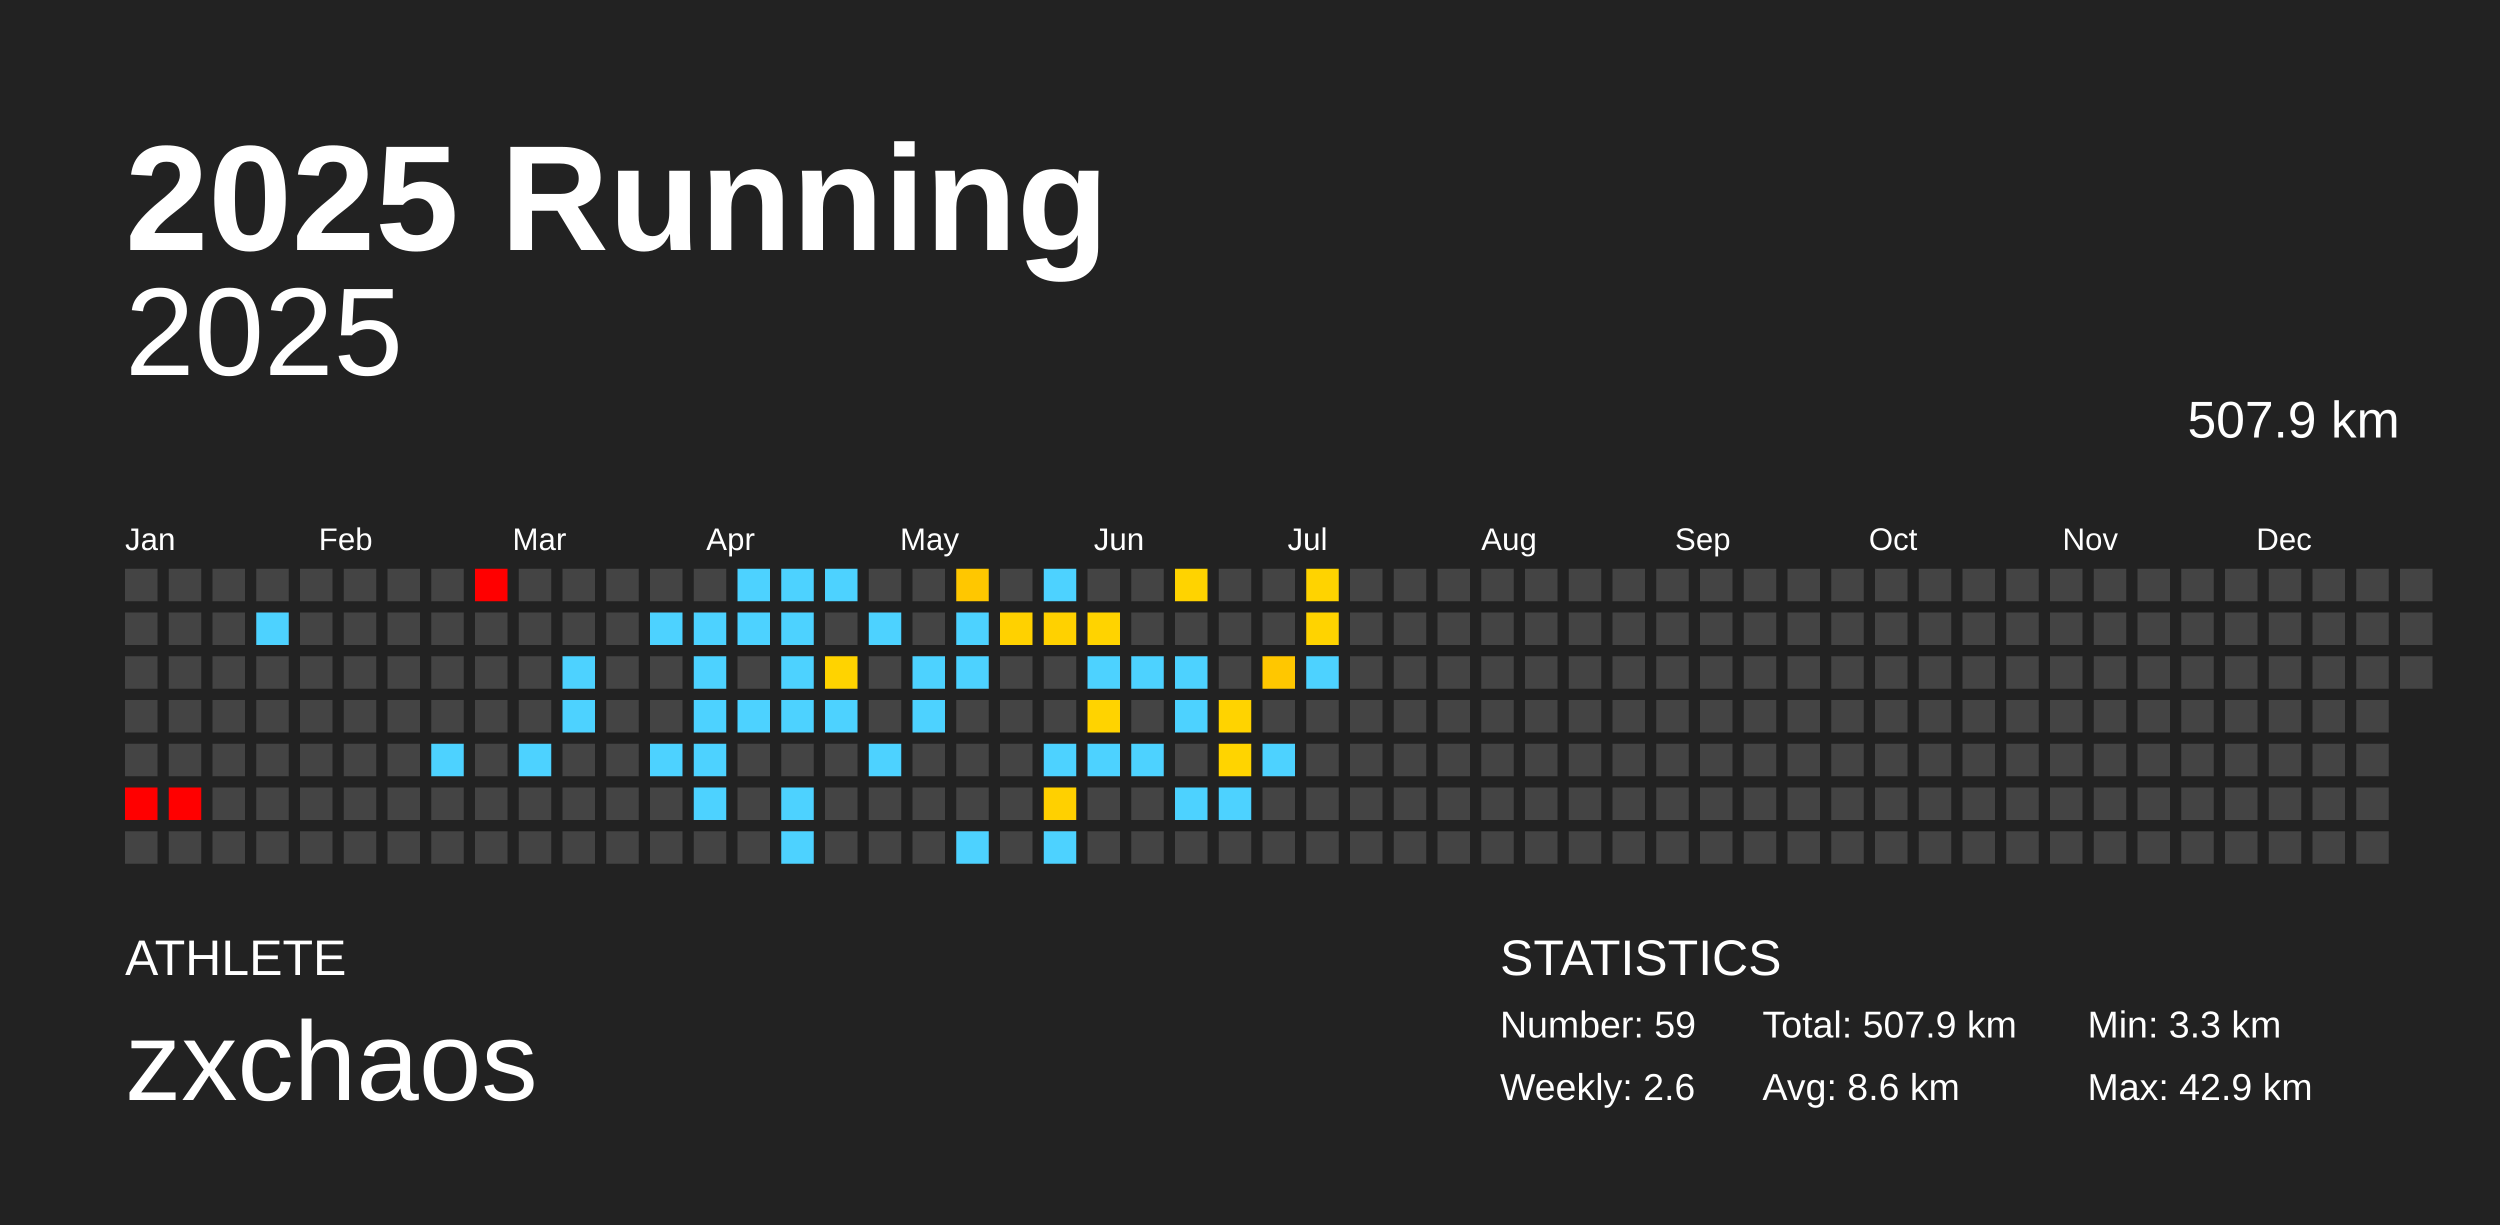
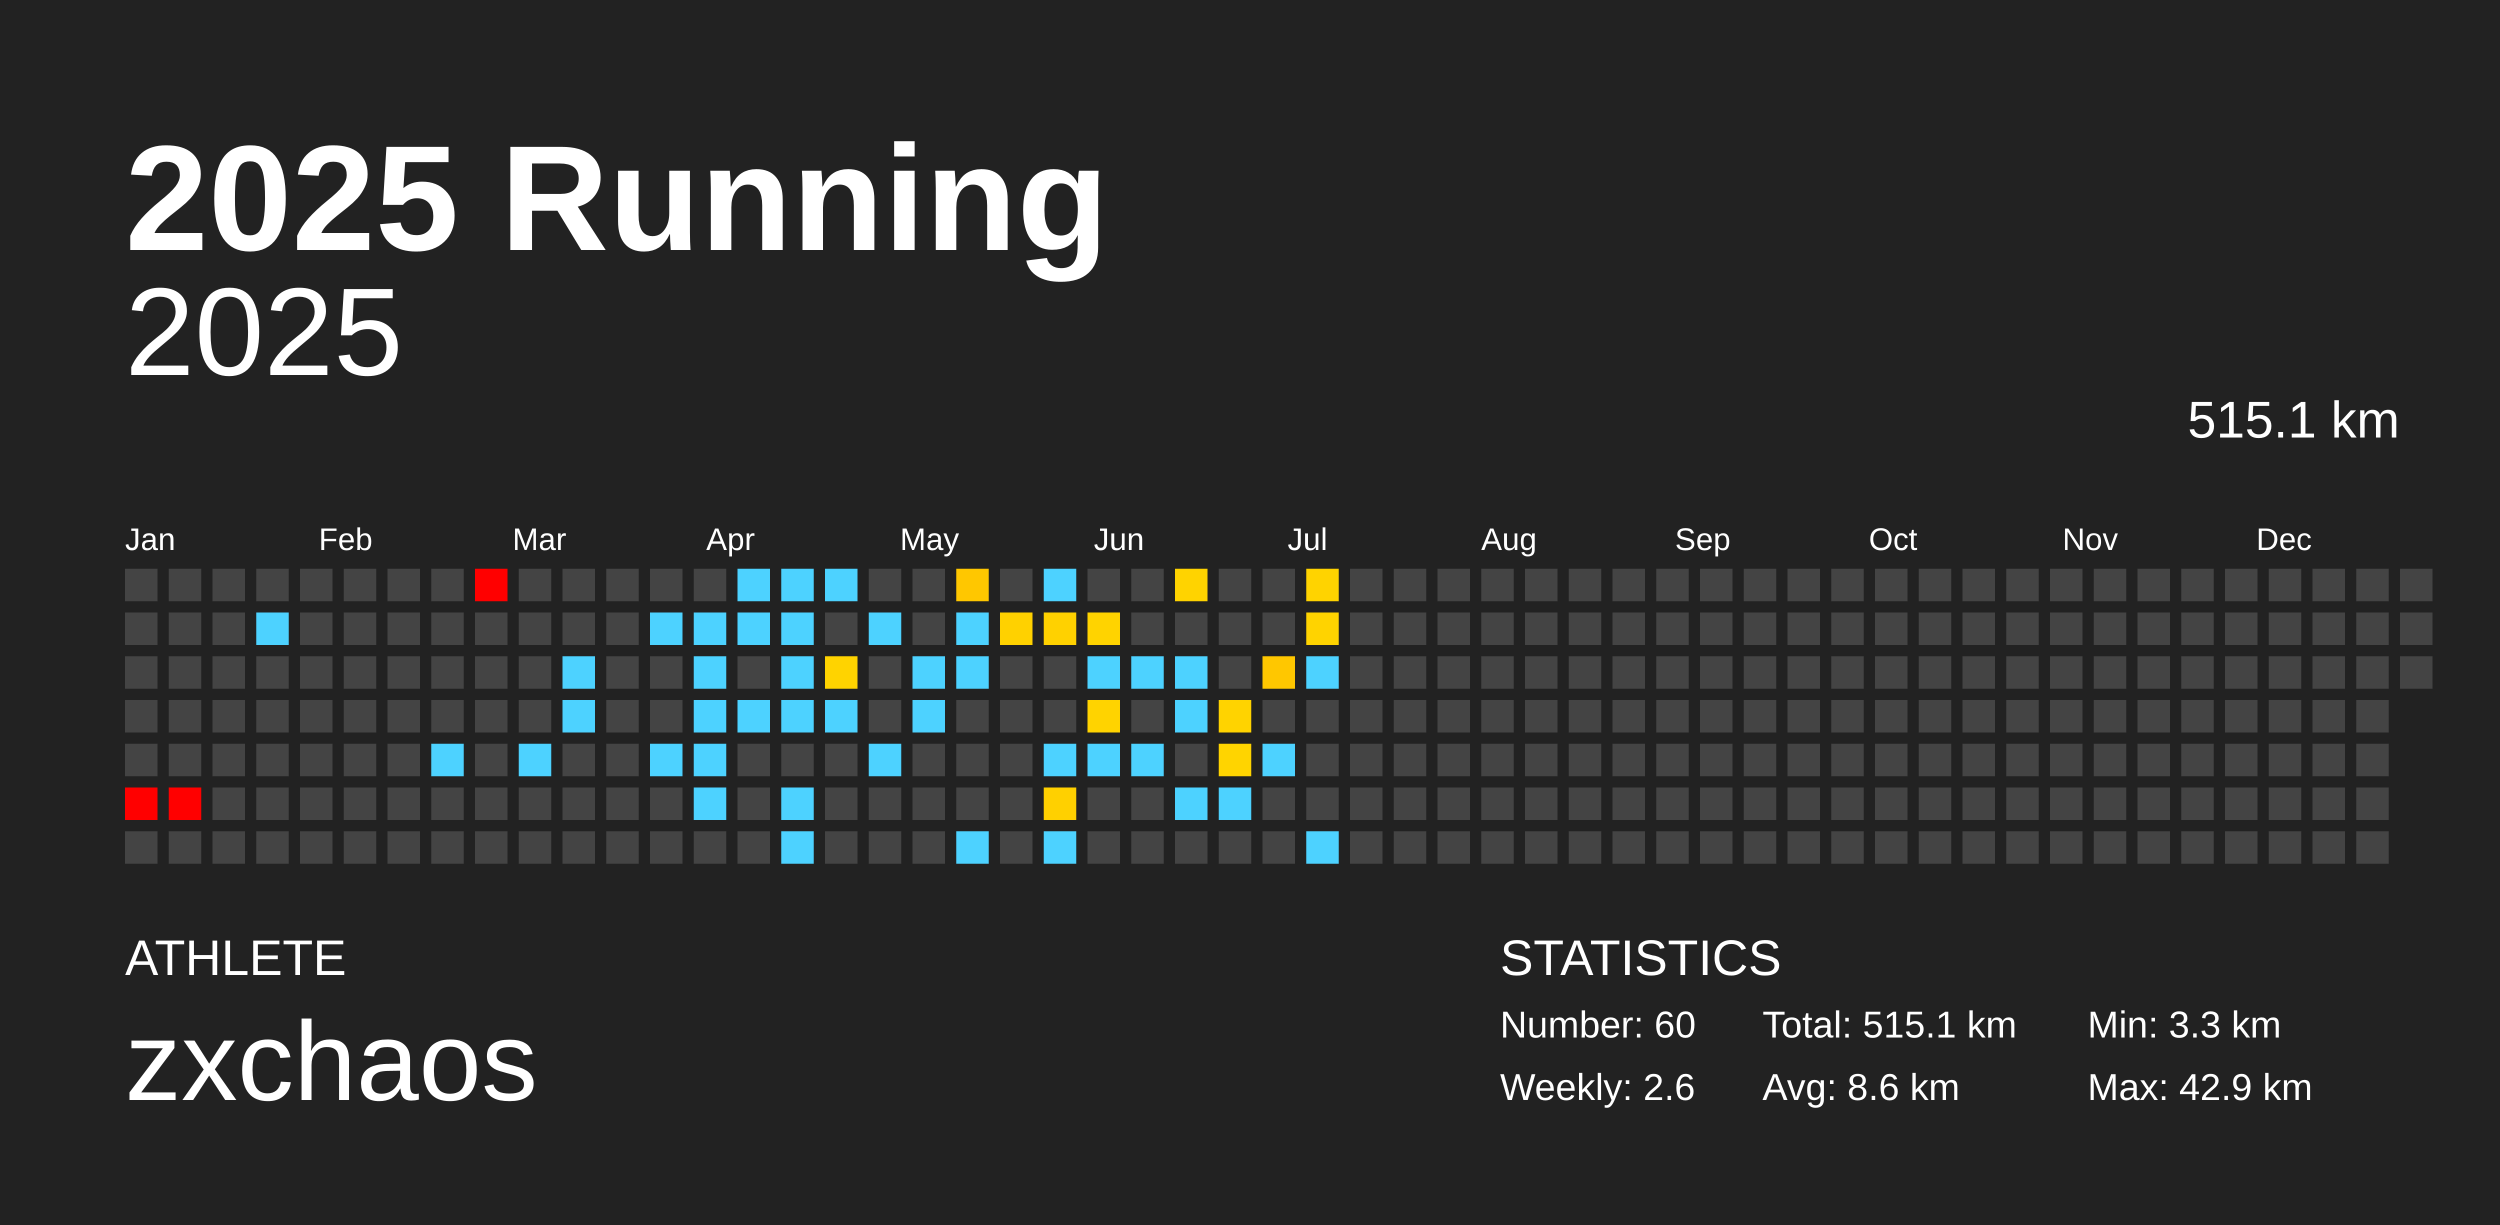
<svg xmlns="http://www.w3.org/2000/svg" baseProfile="full" height="98mm" version="1.1" viewBox="0,0,200,98" width="200mm">
  <defs />
  <rect fill="#222222" height="98" width="200" x="0" y="0" />
  <text fill="#FFFFFF" style="font-size:12px; font-family:Arial; font-weight:bold;" x="10" y="20">2025 Running</text>
  <text fill="#FFFFFF" style="font-size:4px; font-family:Arial" x="10" y="78">ATHLETE</text>
  <text fill="#FFFFFF" style="font-size:9px; font-family:Arial" x="10" y="88">zxchaos</text>
  <text fill="#FFFFFF" style="font-size:4px; font-family:Arial" x="120" y="78">STATISTICS</text>
-   <text fill="#FFFFFF" style="font-size:3px; font-family:Arial" x="120" y="83">Number: 59</text>
+   <text fill="#FFFFFF" style="font-size:3px; font-family:Arial" x="120" y="83">Number: 60</text>
  <text fill="#FFFFFF" style="font-size:3px; font-family:Arial" x="120" y="88">Weekly: 2.6</text>
-   <text fill="#FFFFFF" style="font-size:3px; font-family:Arial" x="141" y="83">Total: 507.9 km</text>
+   <text fill="#FFFFFF" style="font-size:3px; font-family:Arial" x="141" y="83">Total: 515.1 km</text>
  <text fill="#FFFFFF" style="font-size:3px; font-family:Arial" x="141" y="88">Avg: 8.6 km</text>
  <text fill="#FFFFFF" style="font-size:3px; font-family:Arial" x="167" y="83">Min: 3.3 km</text>
  <text fill="#FFFFFF" style="font-size:3px; font-family:Arial" x="167" y="88">Max: 42.9 km</text>
  <text alignment-baseline="hanging" fill="#FFFFFF" style="font-size:10.0px; font-family:Arial;" x="10" y="30">2025</text>
-   <text alignment-baseline="hanging" fill="#FFFFFF" style="font-size:4.125px; font-family:Arial;" x="175" y="35">507.9 km</text>
+   <text alignment-baseline="hanging" fill="#FFFFFF" style="font-size:4.125px; font-family:Arial;" x="175" y="35">515.1 km</text>
  <text fill="#FFFFFF" style="font-size:2.5px; font-family:Arial" x="10.0" y="44">Jan</text>
  <text fill="#FFFFFF" style="font-size:2.5px; font-family:Arial" x="25.5" y="44">Feb</text>
  <text fill="#FFFFFF" style="font-size:2.5px; font-family:Arial" x="41.0" y="44">Mar</text>
  <text fill="#FFFFFF" style="font-size:2.5px; font-family:Arial" x="56.5" y="44">Apr</text>
  <text fill="#FFFFFF" style="font-size:2.5px; font-family:Arial" x="72.0" y="44">May</text>
  <text fill="#FFFFFF" style="font-size:2.5px; font-family:Arial" x="87.5" y="44">Jun</text>
  <text fill="#FFFFFF" style="font-size:2.5px; font-family:Arial" x="103.0" y="44">Jul</text>
  <text fill="#FFFFFF" style="font-size:2.5px; font-family:Arial" x="118.5" y="44">Aug</text>
  <text fill="#FFFFFF" style="font-size:2.5px; font-family:Arial" x="134.0" y="44">Sep</text>
  <text fill="#FFFFFF" style="font-size:2.5px; font-family:Arial" x="149.5" y="44">Oct</text>
  <text fill="#FFFFFF" style="font-size:2.5px; font-family:Arial" x="165.0" y="44">Nov</text>
  <text fill="#FFFFFF" style="font-size:2.5px; font-family:Arial" x="180.5" y="44">Dec</text>
  <rect fill="#444444" height="2.6" width="2.6" x="10.0" y="45.5" />
  <rect fill="#444444" height="2.6" width="2.6" x="10.0" y="49.0" />
  <rect fill="#444444" height="2.6" width="2.6" x="10.0" y="52.5" />
  <rect fill="#444444" height="2.6" width="2.6" x="10.0" y="56.0" />
  <rect fill="#444444" height="2.6" width="2.6" x="10.0" y="59.5" />
  <rect fill="red" height="2.6" width="2.6" x="10.0" y="63.0" />
  <rect fill="#444444" height="2.6" width="2.6" x="10.0" y="66.5" />
  <rect fill="#444444" height="2.6" width="2.6" x="13.5" y="45.5" />
  <rect fill="#444444" height="2.6" width="2.6" x="13.5" y="49.0" />
  <rect fill="#444444" height="2.6" width="2.6" x="13.5" y="52.5" />
  <rect fill="#444444" height="2.6" width="2.6" x="13.5" y="56.0" />
  <rect fill="#444444" height="2.6" width="2.6" x="13.5" y="59.5" />
  <rect fill="red" height="2.6" width="2.6" x="13.5" y="63.0" />
  <rect fill="#444444" height="2.6" width="2.6" x="13.5" y="66.5" />
  <rect fill="#444444" height="2.6" width="2.6" x="17.0" y="45.5" />
  <rect fill="#444444" height="2.6" width="2.6" x="17.0" y="49.0" />
  <rect fill="#444444" height="2.6" width="2.6" x="17.0" y="52.5" />
  <rect fill="#444444" height="2.6" width="2.6" x="17.0" y="56.0" />
  <rect fill="#444444" height="2.6" width="2.6" x="17.0" y="59.5" />
  <rect fill="#444444" height="2.6" width="2.6" x="17.0" y="63.0" />
  <rect fill="#444444" height="2.6" width="2.6" x="17.0" y="66.5" />
  <rect fill="#444444" height="2.6" width="2.6" x="20.5" y="45.5" />
  <rect fill="#4dd2ff" height="2.6" width="2.6" x="20.5" y="49.0" />
  <rect fill="#444444" height="2.6" width="2.6" x="20.5" y="52.5" />
  <rect fill="#444444" height="2.6" width="2.6" x="20.5" y="56.0" />
  <rect fill="#444444" height="2.6" width="2.6" x="20.5" y="59.5" />
  <rect fill="#444444" height="2.6" width="2.6" x="20.5" y="63.0" />
  <rect fill="#444444" height="2.6" width="2.6" x="20.5" y="66.5" />
  <rect fill="#444444" height="2.6" width="2.6" x="24.0" y="45.5" />
  <rect fill="#444444" height="2.6" width="2.6" x="24.0" y="49.0" />
  <rect fill="#444444" height="2.6" width="2.6" x="24.0" y="52.5" />
  <rect fill="#444444" height="2.6" width="2.6" x="24.0" y="56.0" />
  <rect fill="#444444" height="2.6" width="2.6" x="24.0" y="59.5" />
  <rect fill="#444444" height="2.6" width="2.6" x="24.0" y="63.0" />
  <rect fill="#444444" height="2.6" width="2.6" x="24.0" y="66.5" />
  <rect fill="#444444" height="2.6" width="2.6" x="27.5" y="45.5" />
  <rect fill="#444444" height="2.6" width="2.6" x="27.5" y="49.0" />
  <rect fill="#444444" height="2.6" width="2.6" x="27.5" y="52.5" />
  <rect fill="#444444" height="2.6" width="2.6" x="27.5" y="56.0" />
  <rect fill="#444444" height="2.6" width="2.6" x="27.5" y="59.5" />
  <rect fill="#444444" height="2.6" width="2.6" x="27.5" y="63.0" />
  <rect fill="#444444" height="2.6" width="2.6" x="27.5" y="66.5" />
  <rect fill="#444444" height="2.6" width="2.6" x="31.0" y="45.5" />
  <rect fill="#444444" height="2.6" width="2.6" x="31.0" y="49.0" />
  <rect fill="#444444" height="2.6" width="2.6" x="31.0" y="52.5" />
  <rect fill="#444444" height="2.6" width="2.6" x="31.0" y="56.0" />
  <rect fill="#444444" height="2.6" width="2.6" x="31.0" y="59.5" />
  <rect fill="#444444" height="2.6" width="2.6" x="31.0" y="63.0" />
  <rect fill="#444444" height="2.6" width="2.6" x="31.0" y="66.5" />
  <rect fill="#444444" height="2.6" width="2.6" x="34.5" y="45.5" />
  <rect fill="#444444" height="2.6" width="2.6" x="34.5" y="49.0" />
  <rect fill="#444444" height="2.6" width="2.6" x="34.5" y="52.5" />
  <rect fill="#444444" height="2.6" width="2.6" x="34.5" y="56.0" />
  <rect fill="#4dd2ff" height="2.6" width="2.6" x="34.5" y="59.5" />
  <rect fill="#444444" height="2.6" width="2.6" x="34.5" y="63.0" />
  <rect fill="#444444" height="2.6" width="2.6" x="34.5" y="66.5" />
  <rect fill="red" height="2.6" width="2.6" x="38.0" y="45.5" />
  <rect fill="#444444" height="2.6" width="2.6" x="38.0" y="49.0" />
  <rect fill="#444444" height="2.6" width="2.6" x="38.0" y="52.5" />
  <rect fill="#444444" height="2.6" width="2.6" x="38.0" y="56.0" />
  <rect fill="#444444" height="2.6" width="2.6" x="38.0" y="59.5" />
  <rect fill="#444444" height="2.6" width="2.6" x="38.0" y="63.0" />
  <rect fill="#444444" height="2.6" width="2.6" x="38.0" y="66.5" />
  <rect fill="#444444" height="2.6" width="2.6" x="41.5" y="45.5" />
  <rect fill="#444444" height="2.6" width="2.6" x="41.5" y="49.0" />
  <rect fill="#444444" height="2.6" width="2.6" x="41.5" y="52.5" />
  <rect fill="#444444" height="2.6" width="2.6" x="41.5" y="56.0" />
  <rect fill="#4dd2ff" height="2.6" width="2.6" x="41.5" y="59.5" />
  <rect fill="#444444" height="2.6" width="2.6" x="41.5" y="63.0" />
  <rect fill="#444444" height="2.6" width="2.6" x="41.5" y="66.5" />
  <rect fill="#444444" height="2.6" width="2.6" x="45.0" y="45.5" />
  <rect fill="#444444" height="2.6" width="2.6" x="45.0" y="49.0" />
  <rect fill="#4dd2ff" height="2.6" width="2.6" x="45.0" y="52.5" />
  <rect fill="#4dd2ff" height="2.6" width="2.6" x="45.0" y="56.0" />
  <rect fill="#444444" height="2.6" width="2.6" x="45.0" y="59.5" />
  <rect fill="#444444" height="2.6" width="2.6" x="45.0" y="63.0" />
  <rect fill="#444444" height="2.6" width="2.6" x="45.0" y="66.5" />
  <rect fill="#444444" height="2.6" width="2.6" x="48.5" y="45.5" />
  <rect fill="#444444" height="2.6" width="2.6" x="48.5" y="49.0" />
  <rect fill="#444444" height="2.6" width="2.6" x="48.5" y="52.5" />
  <rect fill="#444444" height="2.6" width="2.6" x="48.5" y="56.0" />
  <rect fill="#444444" height="2.6" width="2.6" x="48.5" y="59.5" />
  <rect fill="#444444" height="2.6" width="2.6" x="48.5" y="63.0" />
  <rect fill="#444444" height="2.6" width="2.6" x="48.5" y="66.5" />
  <rect fill="#444444" height="2.6" width="2.6" x="52.0" y="45.5" />
  <rect fill="#4dd2ff" height="2.6" width="2.6" x="52.0" y="49.0" />
  <rect fill="#444444" height="2.6" width="2.6" x="52.0" y="52.5" />
  <rect fill="#444444" height="2.6" width="2.6" x="52.0" y="56.0" />
  <rect fill="#4dd2ff" height="2.6" width="2.6" x="52.0" y="59.5" />
  <rect fill="#444444" height="2.6" width="2.6" x="52.0" y="63.0" />
  <rect fill="#444444" height="2.6" width="2.6" x="52.0" y="66.5" />
  <rect fill="#444444" height="2.6" width="2.6" x="55.5" y="45.5" />
  <rect fill="#4dd2ff" height="2.6" width="2.6" x="55.5" y="49.0" />
  <rect fill="#4dd2ff" height="2.6" width="2.6" x="55.5" y="52.5" />
  <rect fill="#4dd2ff" height="2.6" width="2.6" x="55.5" y="56.0" />
  <rect fill="#4dd2ff" height="2.6" width="2.6" x="55.5" y="59.5" />
  <rect fill="#4dd2ff" height="2.6" width="2.6" x="55.5" y="63.0" />
  <rect fill="#444444" height="2.6" width="2.6" x="55.5" y="66.5" />
  <rect fill="#4dd2ff" height="2.6" width="2.6" x="59.0" y="45.5" />
  <rect fill="#4dd2ff" height="2.6" width="2.6" x="59.0" y="49.0" />
  <rect fill="#444444" height="2.6" width="2.6" x="59.0" y="52.5" />
  <rect fill="#4dd2ff" height="2.6" width="2.6" x="59.0" y="56.0" />
  <rect fill="#444444" height="2.6" width="2.6" x="59.0" y="59.5" />
  <rect fill="#444444" height="2.6" width="2.6" x="59.0" y="63.0" />
  <rect fill="#444444" height="2.6" width="2.6" x="59.0" y="66.5" />
  <rect fill="#4dd2ff" height="2.6" width="2.6" x="62.5" y="45.5" />
  <rect fill="#4dd2ff" height="2.6" width="2.6" x="62.5" y="49.0" />
  <rect fill="#4dd2ff" height="2.6" width="2.6" x="62.5" y="52.5" />
  <rect fill="#4dd2ff" height="2.6" width="2.6" x="62.5" y="56.0" />
  <rect fill="#444444" height="2.6" width="2.6" x="62.5" y="59.5" />
  <rect fill="#4dd2ff" height="2.6" width="2.6" x="62.5" y="63.0" />
  <rect fill="#4dd2ff" height="2.6" width="2.6" x="62.5" y="66.5" />
  <rect fill="#4dd2ff" height="2.6" width="2.6" x="66.0" y="45.5" />
  <rect fill="#444444" height="2.6" width="2.6" x="66.0" y="49.0" />
  <rect fill="#ffd300" height="2.6" width="2.6" x="66.0" y="52.5" />
  <rect fill="#4dd2ff" height="2.6" width="2.6" x="66.0" y="56.0" />
  <rect fill="#444444" height="2.6" width="2.6" x="66.0" y="59.5" />
  <rect fill="#444444" height="2.6" width="2.6" x="66.0" y="63.0" />
  <rect fill="#444444" height="2.6" width="2.6" x="66.0" y="66.5" />
  <rect fill="#444444" height="2.6" width="2.6" x="69.5" y="45.5" />
  <rect fill="#4dd2ff" height="2.6" width="2.6" x="69.5" y="49.0" />
  <rect fill="#444444" height="2.6" width="2.6" x="69.5" y="52.5" />
  <rect fill="#444444" height="2.6" width="2.6" x="69.5" y="56.0" />
  <rect fill="#4dd2ff" height="2.6" width="2.6" x="69.5" y="59.5" />
  <rect fill="#444444" height="2.6" width="2.6" x="69.5" y="63.0" />
  <rect fill="#444444" height="2.6" width="2.6" x="69.5" y="66.5" />
  <rect fill="#444444" height="2.6" width="2.6" x="73.0" y="45.5" />
  <rect fill="#444444" height="2.6" width="2.6" x="73.0" y="49.0" />
  <rect fill="#4dd2ff" height="2.6" width="2.6" x="73.0" y="52.5" />
  <rect fill="#4dd2ff" height="2.6" width="2.6" x="73.0" y="56.0" />
  <rect fill="#444444" height="2.6" width="2.6" x="73.0" y="59.5" />
  <rect fill="#444444" height="2.6" width="2.6" x="73.0" y="63.0" />
  <rect fill="#444444" height="2.6" width="2.6" x="73.0" y="66.5" />
  <rect fill="#ffc700" height="2.6" width="2.6" x="76.5" y="45.5" />
  <rect fill="#4dd2ff" height="2.6" width="2.6" x="76.5" y="49.0" />
  <rect fill="#4dd2ff" height="2.6" width="2.6" x="76.5" y="52.5" />
  <rect fill="#444444" height="2.6" width="2.6" x="76.5" y="56.0" />
  <rect fill="#444444" height="2.6" width="2.6" x="76.5" y="59.5" />
  <rect fill="#444444" height="2.6" width="2.6" x="76.5" y="63.0" />
  <rect fill="#4dd2ff" height="2.6" width="2.6" x="76.5" y="66.5" />
  <rect fill="#444444" height="2.6" width="2.6" x="80.0" y="45.5" />
  <rect fill="#ffd100" height="2.6" width="2.6" x="80.0" y="49.0" />
  <rect fill="#444444" height="2.6" width="2.6" x="80.0" y="52.5" />
  <rect fill="#444444" height="2.6" width="2.6" x="80.0" y="56.0" />
  <rect fill="#444444" height="2.6" width="2.6" x="80.0" y="59.5" />
  <rect fill="#444444" height="2.6" width="2.6" x="80.0" y="63.0" />
  <rect fill="#444444" height="2.6" width="2.6" x="80.0" y="66.5" />
  <rect fill="#4dd2ff" height="2.6" width="2.6" x="83.5" y="45.5" />
  <rect fill="#ffd100" height="2.6" width="2.6" x="83.5" y="49.0" />
  <rect fill="#444444" height="2.6" width="2.6" x="83.5" y="52.5" />
  <rect fill="#444444" height="2.6" width="2.6" x="83.5" y="56.0" />
  <rect fill="#4dd2ff" height="2.6" width="2.6" x="83.5" y="59.5" />
  <rect fill="#ffd000" height="2.6" width="2.6" x="83.5" y="63.0" />
  <rect fill="#4dd2ff" height="2.6" width="2.6" x="83.5" y="66.5" />
  <rect fill="#444444" height="2.6" width="2.6" x="87.0" y="45.5" />
  <rect fill="#ffd300" height="2.6" width="2.6" x="87.0" y="49.0" />
  <rect fill="#4dd2ff" height="2.6" width="2.6" x="87.0" y="52.5" />
  <rect fill="#ffd300" height="2.6" width="2.6" x="87.0" y="56.0" />
  <rect fill="#4dd2ff" height="2.6" width="2.6" x="87.0" y="59.5" />
  <rect fill="#444444" height="2.6" width="2.6" x="87.0" y="63.0" />
  <rect fill="#444444" height="2.6" width="2.6" x="87.0" y="66.5" />
  <rect fill="#444444" height="2.6" width="2.6" x="90.5" y="45.5" />
  <rect fill="#444444" height="2.6" width="2.6" x="90.5" y="49.0" />
  <rect fill="#4dd2ff" height="2.6" width="2.6" x="90.5" y="52.5" />
  <rect fill="#444444" height="2.6" width="2.6" x="90.5" y="56.0" />
  <rect fill="#4dd2ff" height="2.6" width="2.6" x="90.5" y="59.5" />
  <rect fill="#444444" height="2.6" width="2.6" x="90.5" y="63.0" />
  <rect fill="#444444" height="2.6" width="2.6" x="90.5" y="66.5" />
  <rect fill="#ffd300" height="2.6" width="2.6" x="94.0" y="45.5" />
  <rect fill="#444444" height="2.6" width="2.6" x="94.0" y="49.0" />
  <rect fill="#4dd2ff" height="2.6" width="2.6" x="94.0" y="52.5" />
  <rect fill="#4dd2ff" height="2.6" width="2.6" x="94.0" y="56.0" />
  <rect fill="#444444" height="2.6" width="2.6" x="94.0" y="59.5" />
  <rect fill="#4dd2ff" height="2.6" width="2.6" x="94.0" y="63.0" />
  <rect fill="#444444" height="2.6" width="2.6" x="94.0" y="66.5" />
  <rect fill="#444444" height="2.6" width="2.6" x="97.5" y="45.5" />
  <rect fill="#444444" height="2.6" width="2.6" x="97.5" y="49.0" />
  <rect fill="#444444" height="2.6" width="2.6" x="97.5" y="52.5" />
  <rect fill="#ffd300" height="2.6" width="2.6" x="97.5" y="56.0" />
  <rect fill="#ffd400" height="2.6" width="2.6" x="97.5" y="59.5" />
  <rect fill="#4dd2ff" height="2.6" width="2.6" x="97.5" y="63.0" />
  <rect fill="#444444" height="2.6" width="2.6" x="97.5" y="66.5" />
  <rect fill="#444444" height="2.6" width="2.6" x="101.0" y="45.5" />
  <rect fill="#444444" height="2.6" width="2.6" x="101.0" y="49.0" />
  <rect fill="#ffc700" height="2.6" width="2.6" x="101.0" y="52.5" />
  <rect fill="#444444" height="2.6" width="2.6" x="101.0" y="56.0" />
  <rect fill="#4dd2ff" height="2.6" width="2.6" x="101.0" y="59.5" />
  <rect fill="#444444" height="2.6" width="2.6" x="101.0" y="63.0" />
  <rect fill="#444444" height="2.6" width="2.6" x="101.0" y="66.5" />
  <rect fill="#ffd300" height="2.6" width="2.6" x="104.5" y="45.5" />
  <rect fill="#ffd300" height="2.6" width="2.6" x="104.5" y="49.0" />
  <rect fill="#4dd2ff" height="2.6" width="2.6" x="104.5" y="52.5" />
  <rect fill="#444444" height="2.6" width="2.6" x="104.5" y="56.0" />
  <rect fill="#444444" height="2.6" width="2.6" x="104.5" y="59.5" />
  <rect fill="#444444" height="2.6" width="2.6" x="104.5" y="63.0" />
-   <rect fill="#444444" height="2.6" width="2.6" x="104.5" y="66.5" />
+   <rect fill="#4dd2ff" height="2.6" width="2.6" x="104.5" y="66.5" />
  <rect fill="#444444" height="2.6" width="2.6" x="108.0" y="45.5" />
  <rect fill="#444444" height="2.6" width="2.6" x="108.0" y="49.0" />
  <rect fill="#444444" height="2.6" width="2.6" x="108.0" y="52.5" />
  <rect fill="#444444" height="2.6" width="2.6" x="108.0" y="56.0" />
  <rect fill="#444444" height="2.6" width="2.6" x="108.0" y="59.5" />
  <rect fill="#444444" height="2.6" width="2.6" x="108.0" y="63.0" />
  <rect fill="#444444" height="2.6" width="2.6" x="108.0" y="66.5" />
  <rect fill="#444444" height="2.6" width="2.6" x="111.5" y="45.5" />
  <rect fill="#444444" height="2.6" width="2.6" x="111.5" y="49.0" />
  <rect fill="#444444" height="2.6" width="2.6" x="111.5" y="52.5" />
  <rect fill="#444444" height="2.6" width="2.6" x="111.5" y="56.0" />
  <rect fill="#444444" height="2.6" width="2.6" x="111.5" y="59.5" />
  <rect fill="#444444" height="2.6" width="2.6" x="111.5" y="63.0" />
  <rect fill="#444444" height="2.6" width="2.6" x="111.5" y="66.5" />
  <rect fill="#444444" height="2.6" width="2.6" x="115.0" y="45.5" />
  <rect fill="#444444" height="2.6" width="2.6" x="115.0" y="49.0" />
  <rect fill="#444444" height="2.6" width="2.6" x="115.0" y="52.5" />
  <rect fill="#444444" height="2.6" width="2.6" x="115.0" y="56.0" />
  <rect fill="#444444" height="2.6" width="2.6" x="115.0" y="59.5" />
  <rect fill="#444444" height="2.6" width="2.6" x="115.0" y="63.0" />
  <rect fill="#444444" height="2.6" width="2.6" x="115.0" y="66.5" />
  <rect fill="#444444" height="2.6" width="2.6" x="118.5" y="45.5" />
  <rect fill="#444444" height="2.6" width="2.6" x="118.5" y="49.0" />
  <rect fill="#444444" height="2.6" width="2.6" x="118.5" y="52.5" />
  <rect fill="#444444" height="2.6" width="2.6" x="118.5" y="56.0" />
  <rect fill="#444444" height="2.6" width="2.6" x="118.5" y="59.5" />
  <rect fill="#444444" height="2.6" width="2.6" x="118.5" y="63.0" />
  <rect fill="#444444" height="2.6" width="2.6" x="118.5" y="66.5" />
  <rect fill="#444444" height="2.6" width="2.6" x="122.0" y="45.5" />
  <rect fill="#444444" height="2.6" width="2.6" x="122.0" y="49.0" />
  <rect fill="#444444" height="2.6" width="2.6" x="122.0" y="52.5" />
  <rect fill="#444444" height="2.6" width="2.6" x="122.0" y="56.0" />
  <rect fill="#444444" height="2.6" width="2.6" x="122.0" y="59.5" />
  <rect fill="#444444" height="2.6" width="2.6" x="122.0" y="63.0" />
  <rect fill="#444444" height="2.6" width="2.6" x="122.0" y="66.5" />
  <rect fill="#444444" height="2.6" width="2.6" x="125.5" y="45.5" />
  <rect fill="#444444" height="2.6" width="2.6" x="125.5" y="49.0" />
  <rect fill="#444444" height="2.6" width="2.6" x="125.5" y="52.5" />
  <rect fill="#444444" height="2.6" width="2.6" x="125.5" y="56.0" />
  <rect fill="#444444" height="2.6" width="2.6" x="125.5" y="59.5" />
  <rect fill="#444444" height="2.6" width="2.6" x="125.5" y="63.0" />
  <rect fill="#444444" height="2.6" width="2.6" x="125.5" y="66.5" />
  <rect fill="#444444" height="2.6" width="2.6" x="129.0" y="45.5" />
  <rect fill="#444444" height="2.6" width="2.6" x="129.0" y="49.0" />
  <rect fill="#444444" height="2.6" width="2.6" x="129.0" y="52.5" />
  <rect fill="#444444" height="2.6" width="2.6" x="129.0" y="56.0" />
  <rect fill="#444444" height="2.6" width="2.6" x="129.0" y="59.5" />
  <rect fill="#444444" height="2.6" width="2.6" x="129.0" y="63.0" />
  <rect fill="#444444" height="2.6" width="2.6" x="129.0" y="66.5" />
  <rect fill="#444444" height="2.6" width="2.6" x="132.5" y="45.5" />
  <rect fill="#444444" height="2.6" width="2.6" x="132.5" y="49.0" />
  <rect fill="#444444" height="2.6" width="2.6" x="132.5" y="52.5" />
  <rect fill="#444444" height="2.6" width="2.6" x="132.5" y="56.0" />
  <rect fill="#444444" height="2.6" width="2.6" x="132.5" y="59.5" />
  <rect fill="#444444" height="2.6" width="2.6" x="132.5" y="63.0" />
  <rect fill="#444444" height="2.6" width="2.6" x="132.5" y="66.5" />
  <rect fill="#444444" height="2.6" width="2.6" x="136.0" y="45.5" />
  <rect fill="#444444" height="2.6" width="2.6" x="136.0" y="49.0" />
  <rect fill="#444444" height="2.6" width="2.6" x="136.0" y="52.5" />
  <rect fill="#444444" height="2.6" width="2.6" x="136.0" y="56.0" />
  <rect fill="#444444" height="2.6" width="2.6" x="136.0" y="59.5" />
  <rect fill="#444444" height="2.6" width="2.6" x="136.0" y="63.0" />
  <rect fill="#444444" height="2.6" width="2.6" x="136.0" y="66.5" />
  <rect fill="#444444" height="2.6" width="2.6" x="139.5" y="45.5" />
  <rect fill="#444444" height="2.6" width="2.6" x="139.5" y="49.0" />
  <rect fill="#444444" height="2.6" width="2.6" x="139.5" y="52.5" />
  <rect fill="#444444" height="2.6" width="2.6" x="139.5" y="56.0" />
  <rect fill="#444444" height="2.6" width="2.6" x="139.5" y="59.5" />
  <rect fill="#444444" height="2.6" width="2.6" x="139.5" y="63.0" />
  <rect fill="#444444" height="2.6" width="2.6" x="139.5" y="66.5" />
  <rect fill="#444444" height="2.6" width="2.6" x="143.0" y="45.5" />
  <rect fill="#444444" height="2.6" width="2.6" x="143.0" y="49.0" />
  <rect fill="#444444" height="2.6" width="2.6" x="143.0" y="52.5" />
  <rect fill="#444444" height="2.6" width="2.6" x="143.0" y="56.0" />
  <rect fill="#444444" height="2.6" width="2.6" x="143.0" y="59.5" />
  <rect fill="#444444" height="2.6" width="2.6" x="143.0" y="63.0" />
  <rect fill="#444444" height="2.6" width="2.6" x="143.0" y="66.5" />
  <rect fill="#444444" height="2.6" width="2.6" x="146.5" y="45.5" />
  <rect fill="#444444" height="2.6" width="2.6" x="146.5" y="49.0" />
  <rect fill="#444444" height="2.6" width="2.6" x="146.5" y="52.5" />
  <rect fill="#444444" height="2.6" width="2.6" x="146.5" y="56.0" />
  <rect fill="#444444" height="2.6" width="2.6" x="146.5" y="59.5" />
  <rect fill="#444444" height="2.6" width="2.6" x="146.5" y="63.0" />
  <rect fill="#444444" height="2.6" width="2.6" x="146.5" y="66.5" />
  <rect fill="#444444" height="2.6" width="2.6" x="150.0" y="45.5" />
  <rect fill="#444444" height="2.6" width="2.6" x="150.0" y="49.0" />
  <rect fill="#444444" height="2.6" width="2.6" x="150.0" y="52.5" />
  <rect fill="#444444" height="2.6" width="2.6" x="150.0" y="56.0" />
  <rect fill="#444444" height="2.6" width="2.6" x="150.0" y="59.5" />
  <rect fill="#444444" height="2.6" width="2.6" x="150.0" y="63.0" />
  <rect fill="#444444" height="2.6" width="2.6" x="150.0" y="66.5" />
  <rect fill="#444444" height="2.6" width="2.6" x="153.5" y="45.5" />
  <rect fill="#444444" height="2.6" width="2.6" x="153.5" y="49.0" />
  <rect fill="#444444" height="2.6" width="2.6" x="153.5" y="52.5" />
  <rect fill="#444444" height="2.6" width="2.6" x="153.5" y="56.0" />
  <rect fill="#444444" height="2.6" width="2.6" x="153.5" y="59.5" />
  <rect fill="#444444" height="2.6" width="2.6" x="153.5" y="63.0" />
  <rect fill="#444444" height="2.6" width="2.6" x="153.5" y="66.5" />
  <rect fill="#444444" height="2.6" width="2.6" x="157.0" y="45.5" />
  <rect fill="#444444" height="2.6" width="2.6" x="157.0" y="49.0" />
  <rect fill="#444444" height="2.6" width="2.6" x="157.0" y="52.5" />
  <rect fill="#444444" height="2.6" width="2.6" x="157.0" y="56.0" />
  <rect fill="#444444" height="2.6" width="2.6" x="157.0" y="59.5" />
  <rect fill="#444444" height="2.6" width="2.6" x="157.0" y="63.0" />
  <rect fill="#444444" height="2.6" width="2.6" x="157.0" y="66.5" />
  <rect fill="#444444" height="2.6" width="2.6" x="160.5" y="45.5" />
  <rect fill="#444444" height="2.6" width="2.6" x="160.5" y="49.0" />
  <rect fill="#444444" height="2.6" width="2.6" x="160.5" y="52.5" />
  <rect fill="#444444" height="2.6" width="2.6" x="160.5" y="56.0" />
  <rect fill="#444444" height="2.6" width="2.6" x="160.5" y="59.5" />
  <rect fill="#444444" height="2.6" width="2.6" x="160.5" y="63.0" />
  <rect fill="#444444" height="2.6" width="2.6" x="160.5" y="66.5" />
  <rect fill="#444444" height="2.6" width="2.6" x="164.0" y="45.5" />
  <rect fill="#444444" height="2.6" width="2.6" x="164.0" y="49.0" />
  <rect fill="#444444" height="2.6" width="2.6" x="164.0" y="52.5" />
  <rect fill="#444444" height="2.6" width="2.6" x="164.0" y="56.0" />
  <rect fill="#444444" height="2.6" width="2.6" x="164.0" y="59.5" />
  <rect fill="#444444" height="2.6" width="2.6" x="164.0" y="63.0" />
  <rect fill="#444444" height="2.6" width="2.6" x="164.0" y="66.5" />
  <rect fill="#444444" height="2.6" width="2.6" x="167.5" y="45.5" />
  <rect fill="#444444" height="2.6" width="2.6" x="167.5" y="49.0" />
  <rect fill="#444444" height="2.6" width="2.6" x="167.5" y="52.5" />
  <rect fill="#444444" height="2.6" width="2.6" x="167.5" y="56.0" />
  <rect fill="#444444" height="2.6" width="2.6" x="167.5" y="59.5" />
  <rect fill="#444444" height="2.6" width="2.6" x="167.5" y="63.0" />
  <rect fill="#444444" height="2.6" width="2.6" x="167.5" y="66.5" />
  <rect fill="#444444" height="2.6" width="2.6" x="171.0" y="45.5" />
  <rect fill="#444444" height="2.6" width="2.6" x="171.0" y="49.0" />
  <rect fill="#444444" height="2.6" width="2.6" x="171.0" y="52.5" />
  <rect fill="#444444" height="2.6" width="2.6" x="171.0" y="56.0" />
  <rect fill="#444444" height="2.6" width="2.6" x="171.0" y="59.5" />
  <rect fill="#444444" height="2.6" width="2.6" x="171.0" y="63.0" />
  <rect fill="#444444" height="2.6" width="2.6" x="171.0" y="66.5" />
  <rect fill="#444444" height="2.6" width="2.6" x="174.5" y="45.5" />
  <rect fill="#444444" height="2.6" width="2.6" x="174.5" y="49.0" />
  <rect fill="#444444" height="2.6" width="2.6" x="174.5" y="52.5" />
  <rect fill="#444444" height="2.6" width="2.6" x="174.5" y="56.0" />
  <rect fill="#444444" height="2.6" width="2.6" x="174.5" y="59.5" />
  <rect fill="#444444" height="2.6" width="2.6" x="174.5" y="63.0" />
  <rect fill="#444444" height="2.6" width="2.6" x="174.5" y="66.5" />
  <rect fill="#444444" height="2.6" width="2.6" x="178.0" y="45.5" />
  <rect fill="#444444" height="2.6" width="2.6" x="178.0" y="49.0" />
  <rect fill="#444444" height="2.6" width="2.6" x="178.0" y="52.5" />
  <rect fill="#444444" height="2.6" width="2.6" x="178.0" y="56.0" />
  <rect fill="#444444" height="2.6" width="2.6" x="178.0" y="59.5" />
  <rect fill="#444444" height="2.6" width="2.6" x="178.0" y="63.0" />
  <rect fill="#444444" height="2.6" width="2.6" x="178.0" y="66.5" />
  <rect fill="#444444" height="2.6" width="2.6" x="181.5" y="45.5" />
  <rect fill="#444444" height="2.6" width="2.6" x="181.5" y="49.0" />
  <rect fill="#444444" height="2.6" width="2.6" x="181.5" y="52.5" />
  <rect fill="#444444" height="2.6" width="2.6" x="181.5" y="56.0" />
  <rect fill="#444444" height="2.6" width="2.6" x="181.5" y="59.5" />
  <rect fill="#444444" height="2.6" width="2.6" x="181.5" y="63.0" />
  <rect fill="#444444" height="2.6" width="2.6" x="181.5" y="66.5" />
  <rect fill="#444444" height="2.6" width="2.6" x="185.0" y="45.5" />
  <rect fill="#444444" height="2.6" width="2.6" x="185.0" y="49.0" />
  <rect fill="#444444" height="2.6" width="2.6" x="185.0" y="52.5" />
  <rect fill="#444444" height="2.6" width="2.6" x="185.0" y="56.0" />
  <rect fill="#444444" height="2.6" width="2.6" x="185.0" y="59.5" />
  <rect fill="#444444" height="2.6" width="2.6" x="185.0" y="63.0" />
  <rect fill="#444444" height="2.6" width="2.6" x="185.0" y="66.5" />
  <rect fill="#444444" height="2.6" width="2.6" x="188.5" y="45.5" />
  <rect fill="#444444" height="2.6" width="2.6" x="188.5" y="49.0" />
  <rect fill="#444444" height="2.6" width="2.6" x="188.5" y="52.5" />
  <rect fill="#444444" height="2.6" width="2.6" x="188.5" y="56.0" />
  <rect fill="#444444" height="2.6" width="2.6" x="188.5" y="59.5" />
  <rect fill="#444444" height="2.6" width="2.6" x="188.5" y="63.0" />
  <rect fill="#444444" height="2.6" width="2.6" x="188.5" y="66.5" />
  <rect fill="#444444" height="2.6" width="2.6" x="192.0" y="45.5" />
  <rect fill="#444444" height="2.6" width="2.6" x="192.0" y="49.0" />
  <rect fill="#444444" height="2.6" width="2.6" x="192.0" y="52.5" />
</svg>
